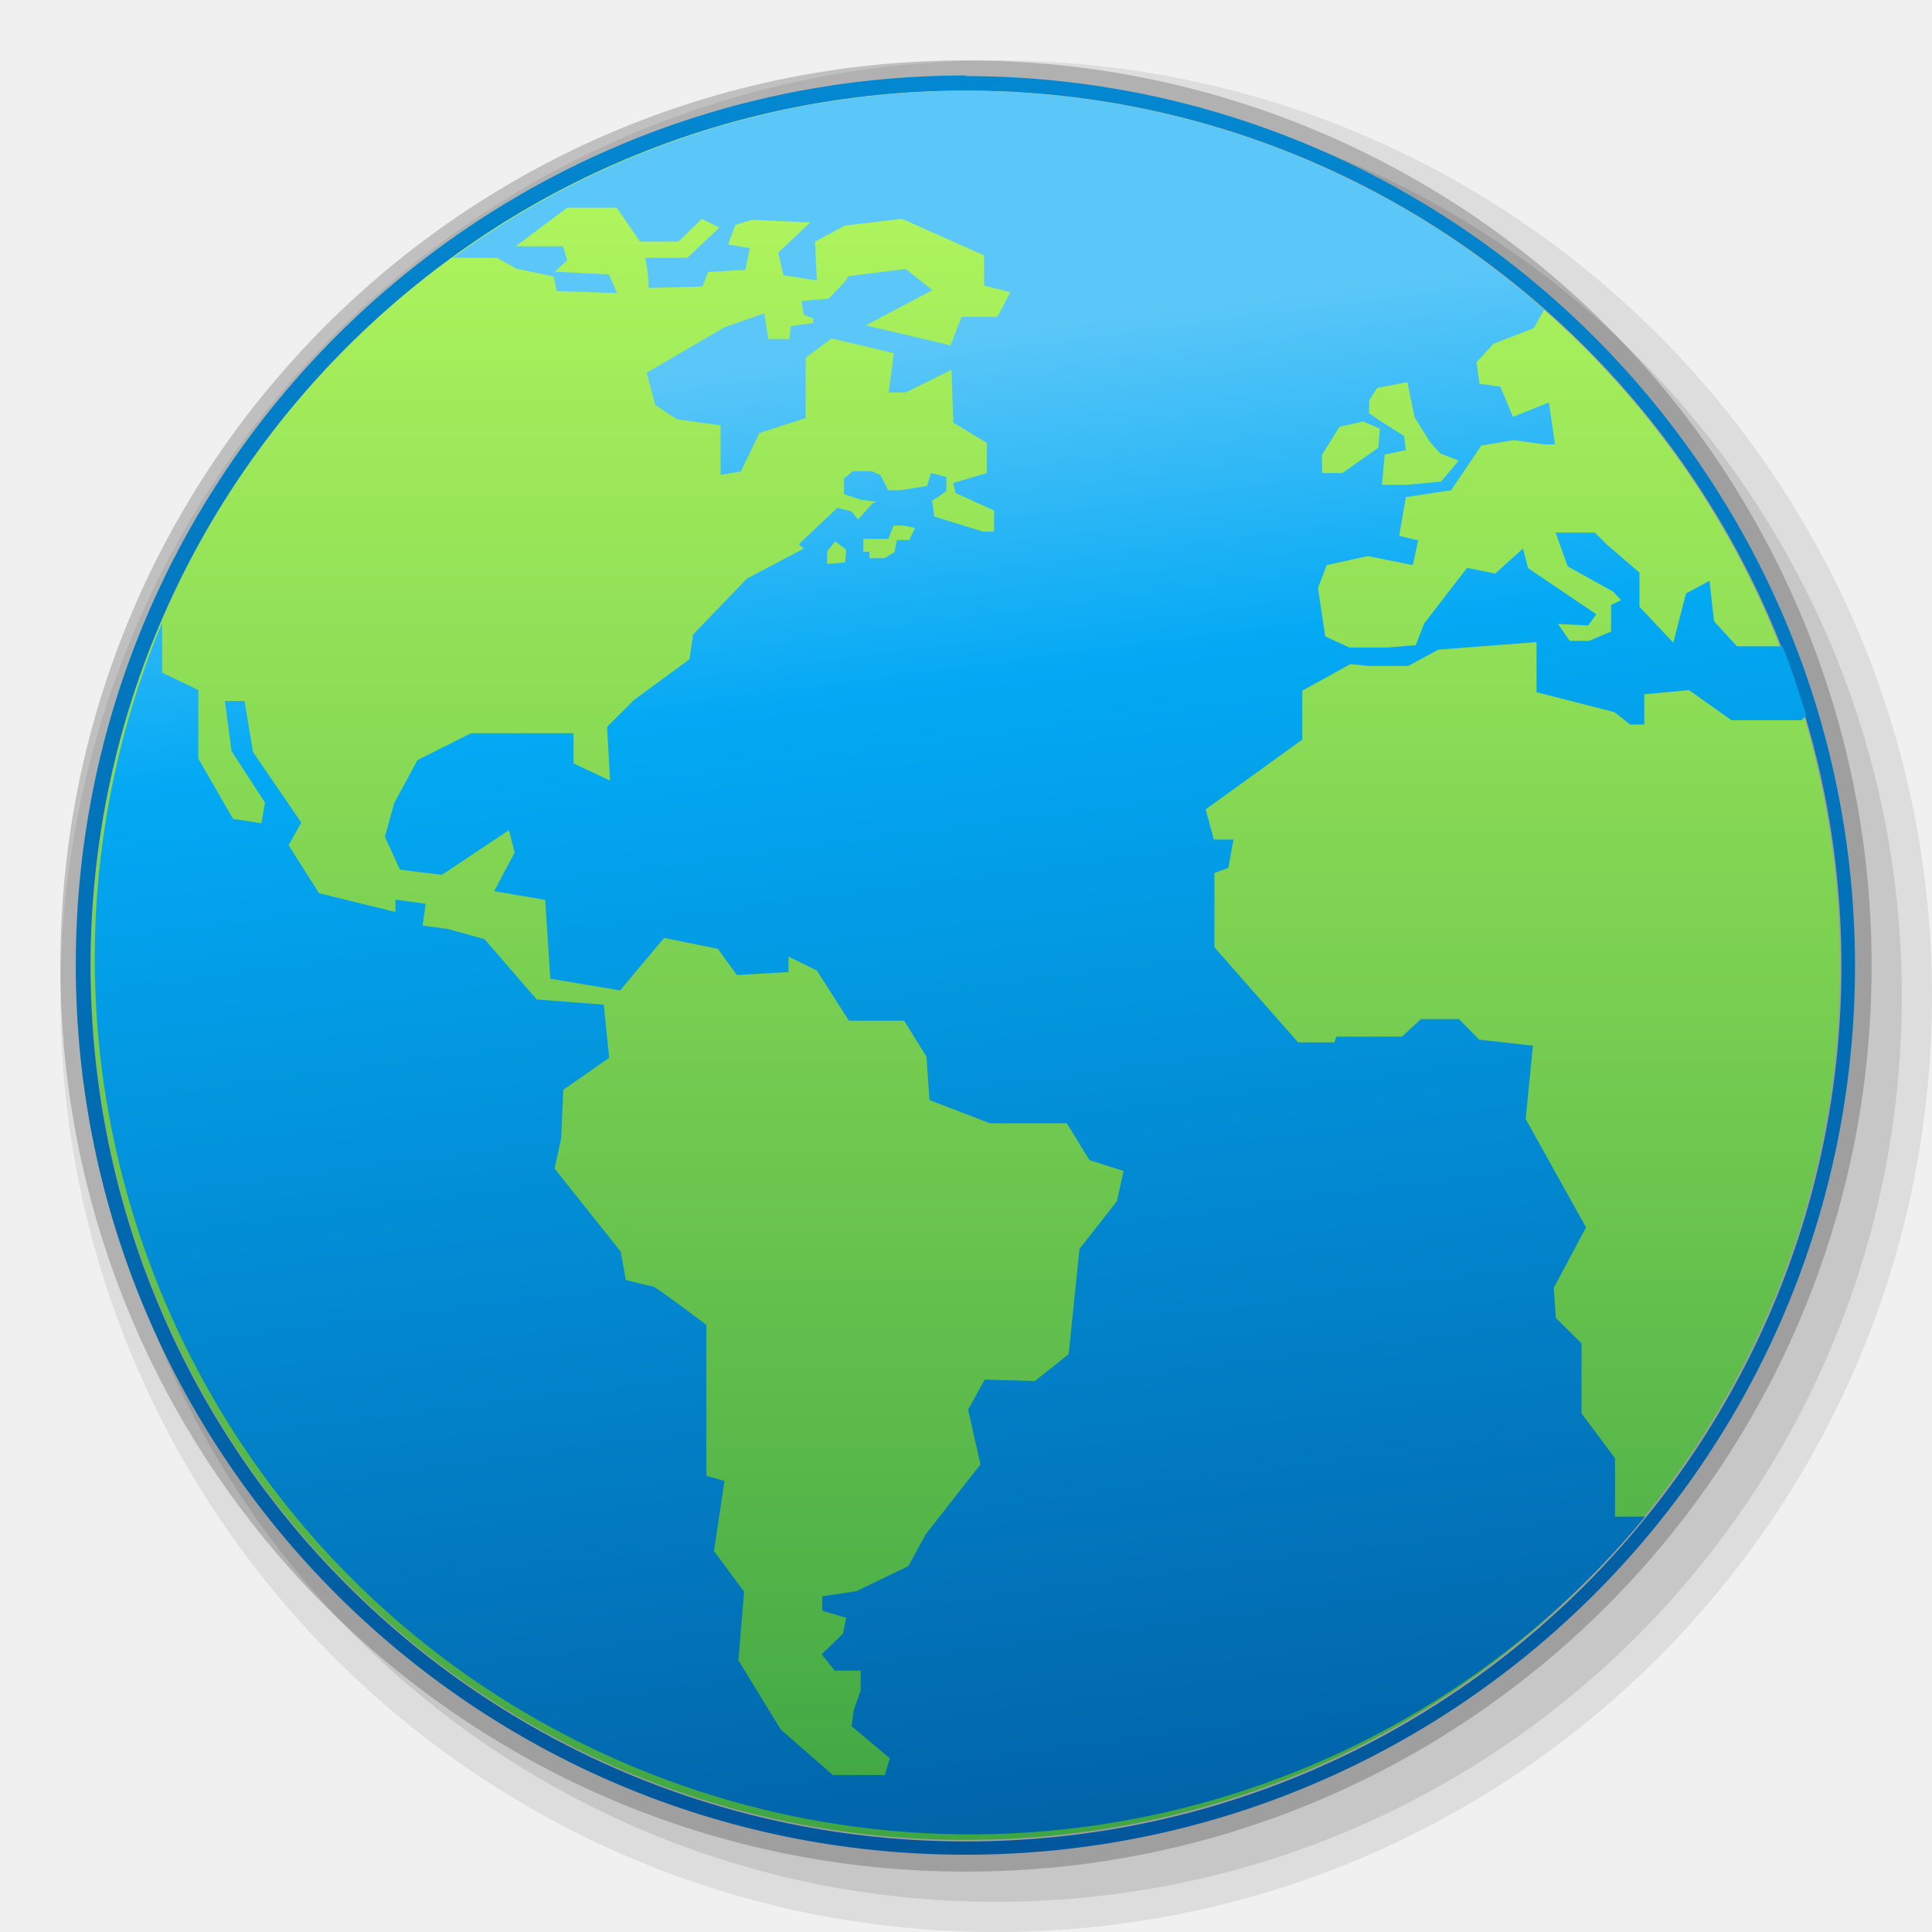
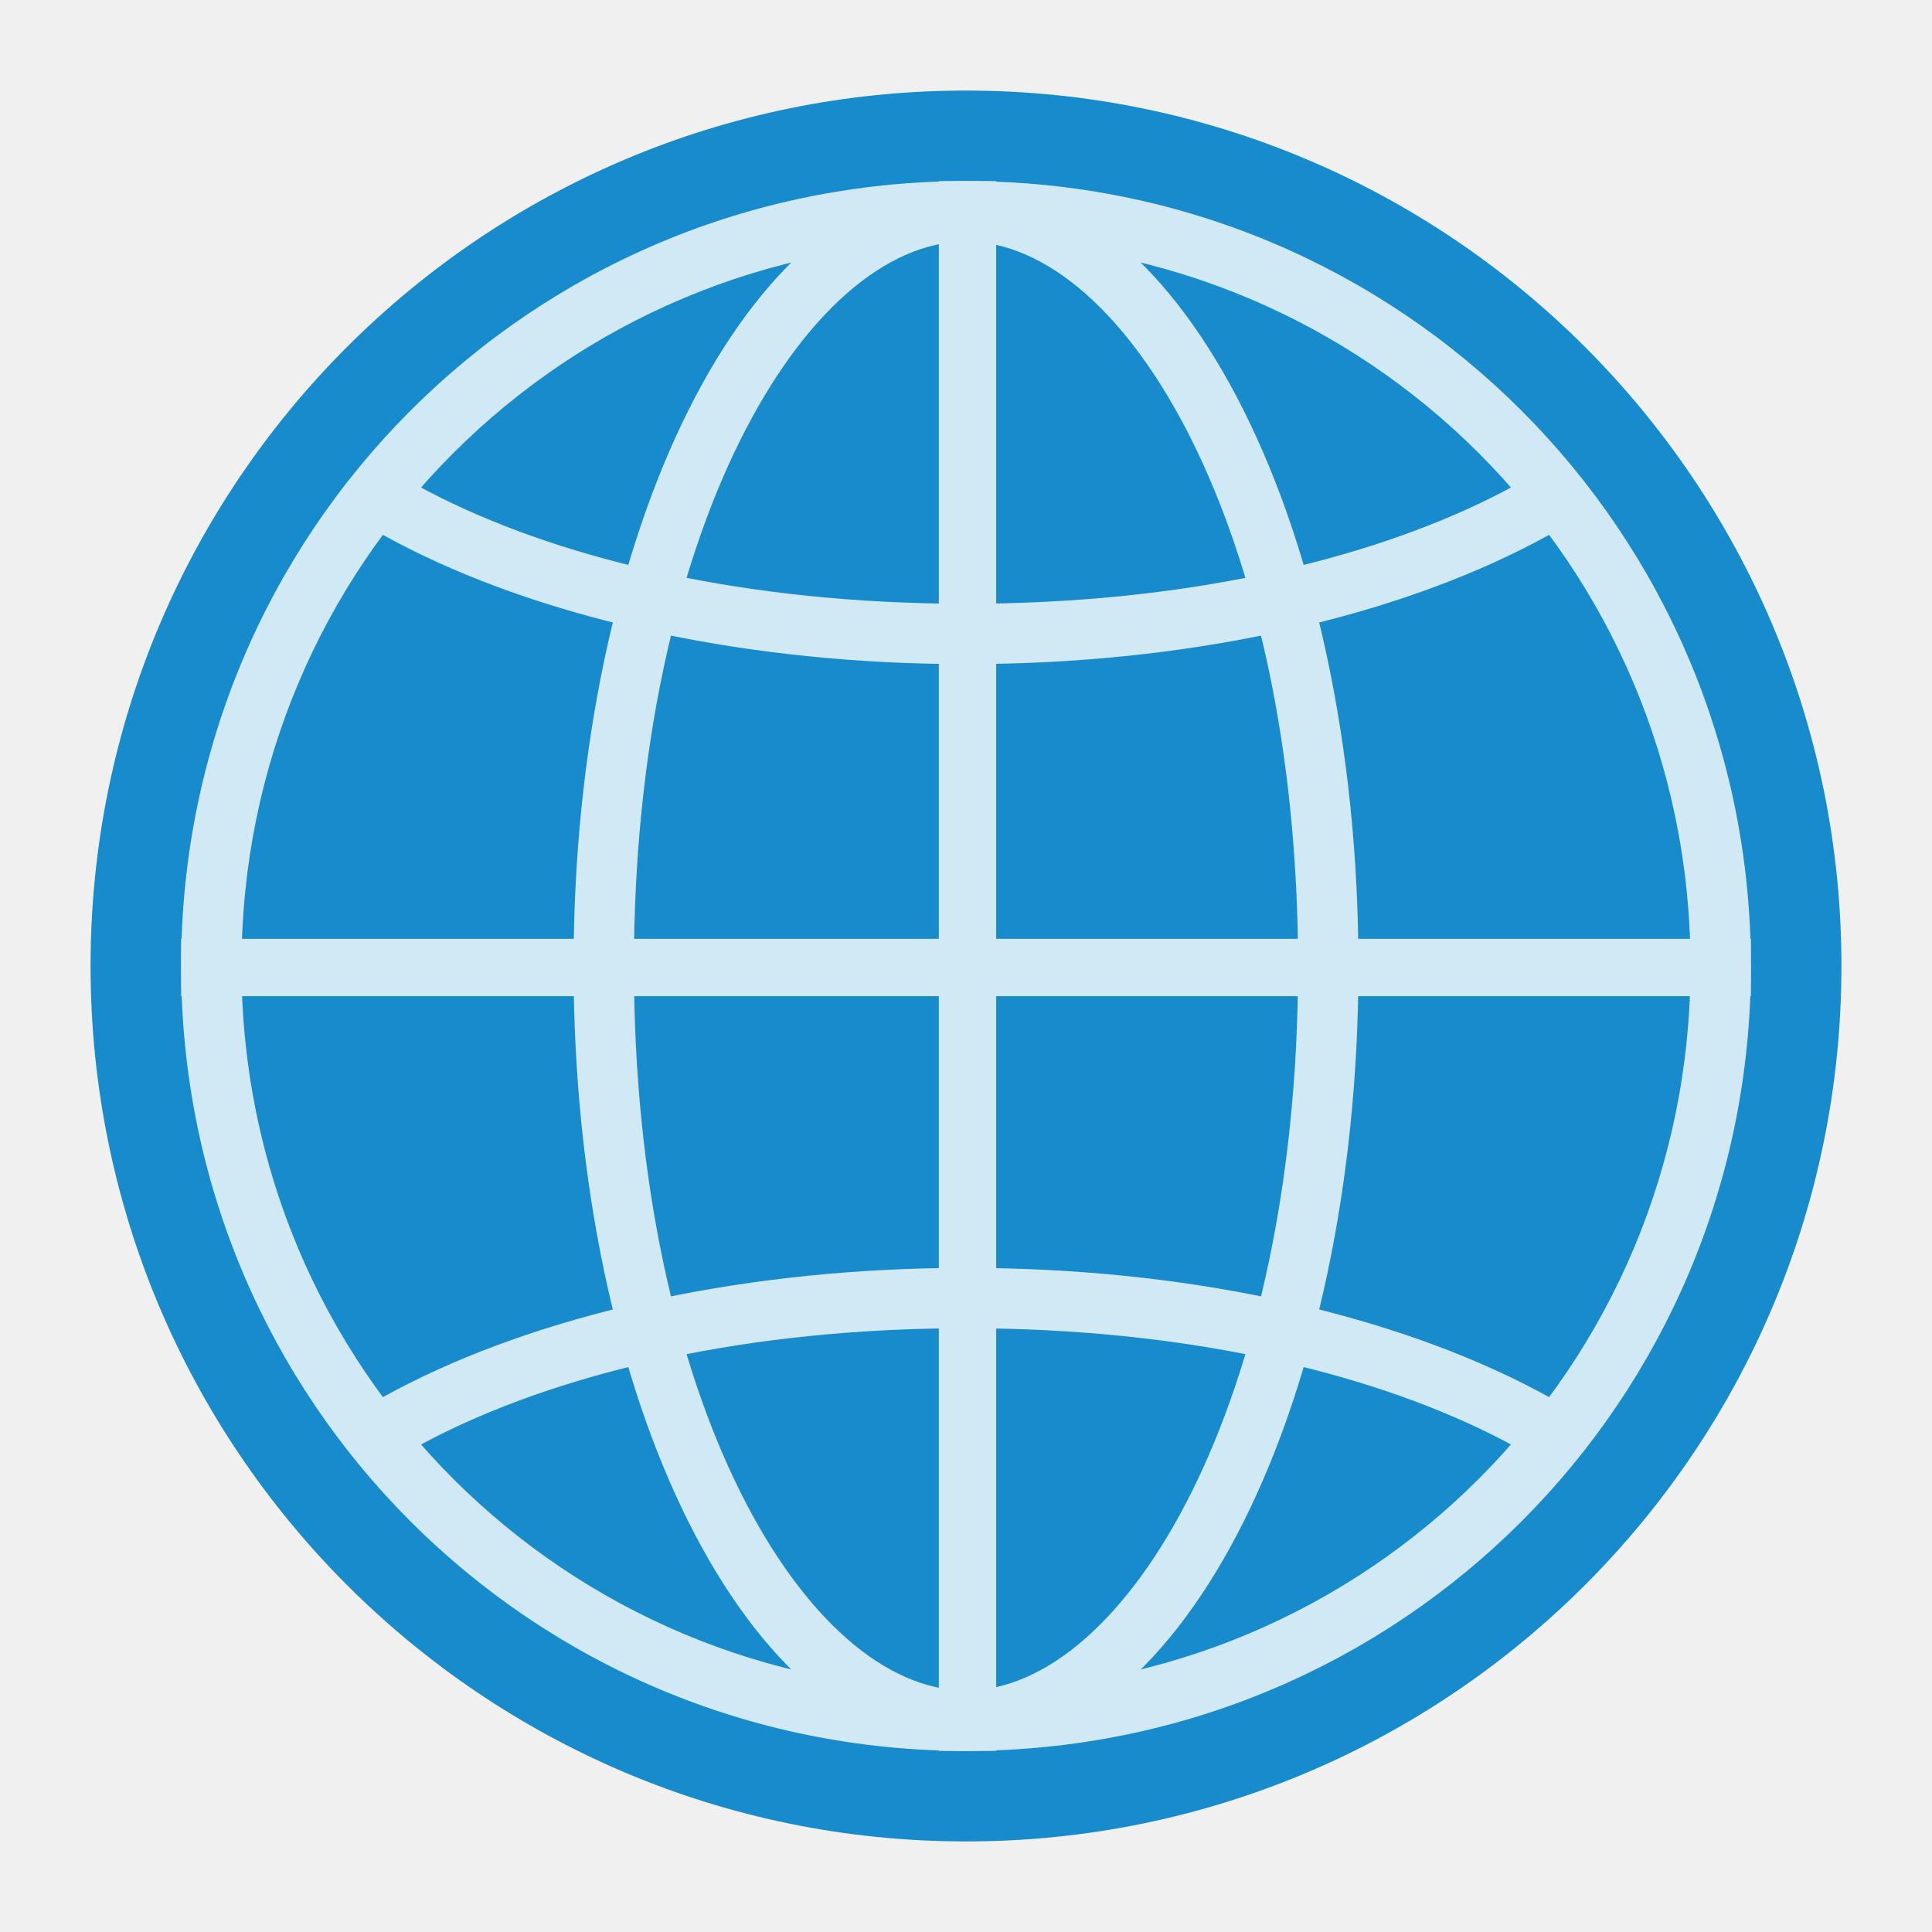
- <svg xmlns="http://www.w3.org/2000/svg" version="1.1" id="图层_1" x="0px" y="0px" viewBox="0 0 64 64" style="enable-background:new 0 0 64 64;" xml:space="preserve">
-   <g id="控制面板">
-     <g id="网络连接">
-       <g id="_64">
-         <path style="opacity:0.08;enable-background:new    ;" d="M33,64C15.879,64,2,50.121,2,33S15.879,2,33,2s31,13.879,31,31     S50.121,64,33,64z" />
-         <path style="opacity:0.1;enable-background:new    ;" d="M33,63C16.431,63,3,49.569,3,33S16.431,3,33,3s30,13.431,30,30     S49.569,63,33,63z" />
-         <path style="opacity:0.2;enable-background:new    ;" d="M32,62C15.431,62,2,48.569,2,32S15.431,2,32,2s30,13.431,30,30     S48.569,62,32,62z" />
-         <linearGradient id="SVGID_1_" gradientUnits="userSpaceOnUse" x1="31.98" y1="62.99" x2="31.98" y2="5.05" gradientTransform="matrix(1 0 0 -1 0 66)">
-           <stop offset="0" style="stop-color:#B6FA5F" />
-           <stop offset="1" style="stop-color:#3FA644" />
-         </linearGradient>
-         <circle style="fill:url(#SVGID_1_);" cx="31.98" cy="31.98" r="28.97" />
-         <linearGradient id="SVGID_2_" gradientUnits="userSpaceOnUse" x1="31.98" y1="63.5" x2="31.98" y2="4.56" gradientTransform="matrix(1 0 0 -1 0 66)">
-           <stop offset="0" style="stop-color:#0288D1" />
-           <stop offset="1" style="stop-color:#01579B" />
-         </linearGradient>
-         <path style="fill:url(#SVGID_2_);" d="M32,3c16.016,0,29,12.984,29,29S48.016,61,32,61S3,48.016,3,32S15.984,3,32,3 M32,2.5     C15.724,2.489,2.521,15.674,2.51,31.95C2.499,48.226,15.684,61.429,31.96,61.44C48.232,61.451,61.433,48.272,61.45,32     C61.439,15.735,48.265,2.548,32,2.52V2.5z" />
-         <linearGradient id="SVGID_3_" gradientUnits="userSpaceOnUse" x1="36.544" y1="-1.53" x2="29.164" y2="55.16" gradientTransform="matrix(1 0 0 -1 0 66)">
-           <stop offset="0" style="stop-color:#01579B" />
-           <stop offset="0.79" style="stop-color:#03A9F4" />
-           <stop offset="0.99" style="stop-color:#5BC7F8" />
-         </linearGradient>
-         <path style="fill:url(#SVGID_3_);" d="M53.48,23.59L54,24h0.47v-1l1.48-0.14l1.41,1h2.31l0.16-0.15     c-0.227-0.78-0.487-1.547-0.78-2.3h-1.51l-0.76-0.83l-0.15-1.34l-0.78,0.42l-0.42,1.63l-1.12-1.19v-1.13l-1.08-0.93l-0.4-0.4     h-1.3l0.4,1.12l1.51,0.84l0.26,0.28l-0.33,0.16v0.88l-0.73,0.31l-0.64,0l-0.39-0.56l1,0.05l0.27-0.37l-2.26-1.53l-0.17-0.65     L49.53,19l-0.93-0.19l-1.42,1.84l-0.28,0.72l-0.91,0.08H44.7l-0.8-0.37l-0.24-1.6l0.29-0.76l1.36-0.3l1.49,0.3l0.18-0.82     l-0.63-0.15l0.22-1.28l1.5-0.23l1-1.48l1.08-0.18l1,0.14h0.36l-0.2-1.39l-1.19,0.48l-0.42-1l-0.69-0.1L48.91,12l0.56-0.61     l1.34-0.52l0.34-0.61C40.996,1.275,25.961,0.56,15,8.54h1.46l0.65,0.36l1.23,0.26l0.1,0.48l2,0.07l-0.27-0.62L18.38,9l0.41-0.38     l-0.14-0.46h-1.57l1.71-1.28h1.64L21.2,8h1.28l0.77-0.75l0.58,0.29l-1.06,1h-1.4c0.074,0.328,0.114,0.663,0.12,1l1.78-0.05     l0.19-0.48l1.23-0.07l0.15-0.72L24.12,8.1l0.24-0.65l0.55-0.17l1.93,0.09l-1.06,1l0.17,0.75l1.11,0.17L27,8l1-0.53l1.88-0.22     l2.72,1.21v1l0.87,0.22l-0.43,0.82h-1.19l-0.36,0.94l-2.81-0.66l2.21-1.17L30,8.91l-1.9,0.24L28,9.32l0,0l0,0l-0.55,0.57     l-0.9,0.08l0.07,0.45l0.32,0.13v0.15l-0.74,0.1l-0.05,0.43h-0.7l-0.13-0.85L24,10.84l-2.58,1.51l0.29,1.07l0.72,0.47l1.44,0.2     v1.64l0.67-0.11l0.62-1.28l1.53-0.49v-2l0.85-0.64l2.07,0.49L29.44,13H30l1.52-0.75L31.58,14l1.11,0.67v1L31.58,16l0.07,0.33     l1.28,0.58v0.7h-0.37l0,0l-1.61-0.5l-0.07-0.52l0,0l0.47-0.32V15.8l-0.51-0.13l-0.13,0.43l-0.89,0.14h-0.09l0,0h-0.31l-0.25-0.5     l-0.29-0.13h-0.63l-0.29,0.24v0.52l0.54,0.18l0.53,0.07l-0.12,0.05l-0.49,0.54l-0.21-0.27l-0.47-0.12l-1.28,1.21l0.17,0.14     l-1.89,1l-1.78,1.85l-0.12,0.82L21,23.19l-0.89,0.89l0.1,1.78L19,25.29v-1h-3.4l-1.77,0.89l-0.77,1.42l-0.31,1.12l0.5,1.09     l1.39,0.17l2.22-1.48l0.19,0.74l-0.68,1.28l1.69,0.29l0.17,2.61l2.31,0.39L22,31.07l1.78,0.36l0.63,0.87l1.71-0.1v-0.51     l0.94,0.46l1.06,1.66h1.83L30.69,35l0.1,1.44l2,0.77h2.55l0.75,1.22l1.13,0.36l-0.22,1l-1.24,1.58l-0.36,3.49l-1.12,0.89     l-1.66-0.05l-0.55,1l0.41,1.81l-1.81,2.31l-0.58,1.06l-1.72,0.83l-1.13,0.17v0.48l0.79,0.23l-0.1,0.52l-0.71,0.69l0.43,0.54h0.86     V56l-0.23,0.65l-0.07,0.53l1.27,1.07l-0.17,0.55h-1.72l-1.72-1.5L24.46,55l0.19-2.27l-1-1.35L24,49.06l-0.6-0.17v-5     c0,0-1.69-1.28-1.78-1.28s-0.89-0.21-0.89-0.21l-0.17-0.94l-2.19-2.75l0.22-1l0.07-1.61l1.52-1.06L20,33.28l-2.22-0.17l-1.73-2     l-1.23-0.34L14,30.66l0.1-0.72l-1-0.14v0.41l-2.53-0.62L9.56,28l0.42-0.75l-1.6-2.34L8.1,23.22H7.45l0.22,1.66l1.11,1.71     l-0.12,0.68l-0.94-0.14l-1.15-2v-2.27l-1.2-0.58v-1.65c-6.149,14.789,0.855,31.762,15.644,37.911     c11.773,4.895,25.363,1.526,33.486-8.301h-1v-1.93l-1.11-1.49V44.5l-0.85-0.84l-0.07-1l1.07-2l-2-3.59l0.24-2.43L49,34.44     l-0.67-0.68h-1.26l-0.63,0.58h-2.17l-0.07,0.19H43l-2.77-3.15v-2.46l0.46-0.17l0.17-0.94h-0.65l-0.27-1l3.2-2.31v-1.62L44.73,22     l0.63,0.06h1.29l1-0.54l3.25-0.25v1.66L53.48,23.59z M45.36,13.26l0.26-0.41l1-0.19l0.24,1.16l0.51,0.82l0.34,0.38l0.61,0.24     l-0.58,0.69l-1.12,0.11h-0.84l0.09-1l0.7-0.15l-0.06-0.47L45.81,14l-0.46-0.31L45.36,13.26z M43.79,15.07l0.58-0.93l0.78-0.18     l0.56,0.24l-0.05,0.63l-1.19,0.84H43.8L43.79,15.07z M28,18.63l-0.6,0.05v-0.42l0.27-0.33l0.36,0.28L28,18.63z M30.12,17.89     h-0.41l-0.08,0.4l-0.32,0.2H28.8v-0.21h-0.2v-0.43h0.83l0.17-0.44h0.33l0.38,0.08L30.12,17.89z" />
+ <svg xmlns="http://www.w3.org/2000/svg" xmlns:xlink="http://www.w3.org/1999/xlink" version="1.1" id="网络" x="0px" y="0px" viewBox="0 0 64 64" style="enable-background:new 0 0 64 64;" xml:space="preserve">
+   <style type="text/css">
+ 	.st0{fill:#178BCC;}
+ 	.st1{opacity:0.8;}
+ 	.st2{clip-path:url(#SVGID_2_);}
+ 	.st3{fill:#FFFFFF;}
+ </style>
+   <g id="_64">
+     <circle class="st0" cx="32" cy="32" r="29" />
+     <g class="st1">
+       <g>
+         <defs>
+           <circle id="SVGID_1_" cx="32" cy="32" r="26" />
+         </defs>
+         <clipPath id="SVGID_2_">
+           <use xlink:href="#SVGID_1_" style="overflow:visible;" />
+         </clipPath>
+         <g class="st2">
+           <path class="st3" d="M32,44c14.4,0,24,5.7,24,11s-9.6,11-24,11S8,60.3,8,55S17.6,44,32,44 M32,42C17.6,42,6,47.8,6,55      s11.6,13,26,13s26-5.8,26-13S46.4,42,32,42z" />
+           <path class="st3" d="M32-2C46.4-2,56,3.7,56,9s-9.6,11-24,11S8,14.3,8,9S17.6-2,32-2 M32-4C17.6-4,6,1.8,6,9s11.6,13,26,13      s26-5.8,26-13S46.4-4,32-4z" />
+         </g>
      </g>
+       <rect x="6" y="31.1" class="st3" width="52" height="1.9" />
+       <rect x="31.1" y="6" class="st3" width="1.9" height="52" />
+       <path class="st3" d="M32,8c5.3,0,11,9.6,11,24s-5.7,24-11,24s-11-9.6-11-24S26.7,8,32,8 M32,6c-7.2,0-13,11.6-13,26s5.8,26,13,26    s13-11.6,13-26S39.2,6,32,6z" />
+       <path class="st3" d="M32,8c13.3,0,24,10.7,24,24S45.3,56,32,56S8,45.3,8,32S18.7,8,32,8 M32,6C17.6,6,6,17.6,6,32s11.6,26,26,26    s26-11.6,26-26S46.4,6,32,6z" />
    </g>
  </g>
</svg>
